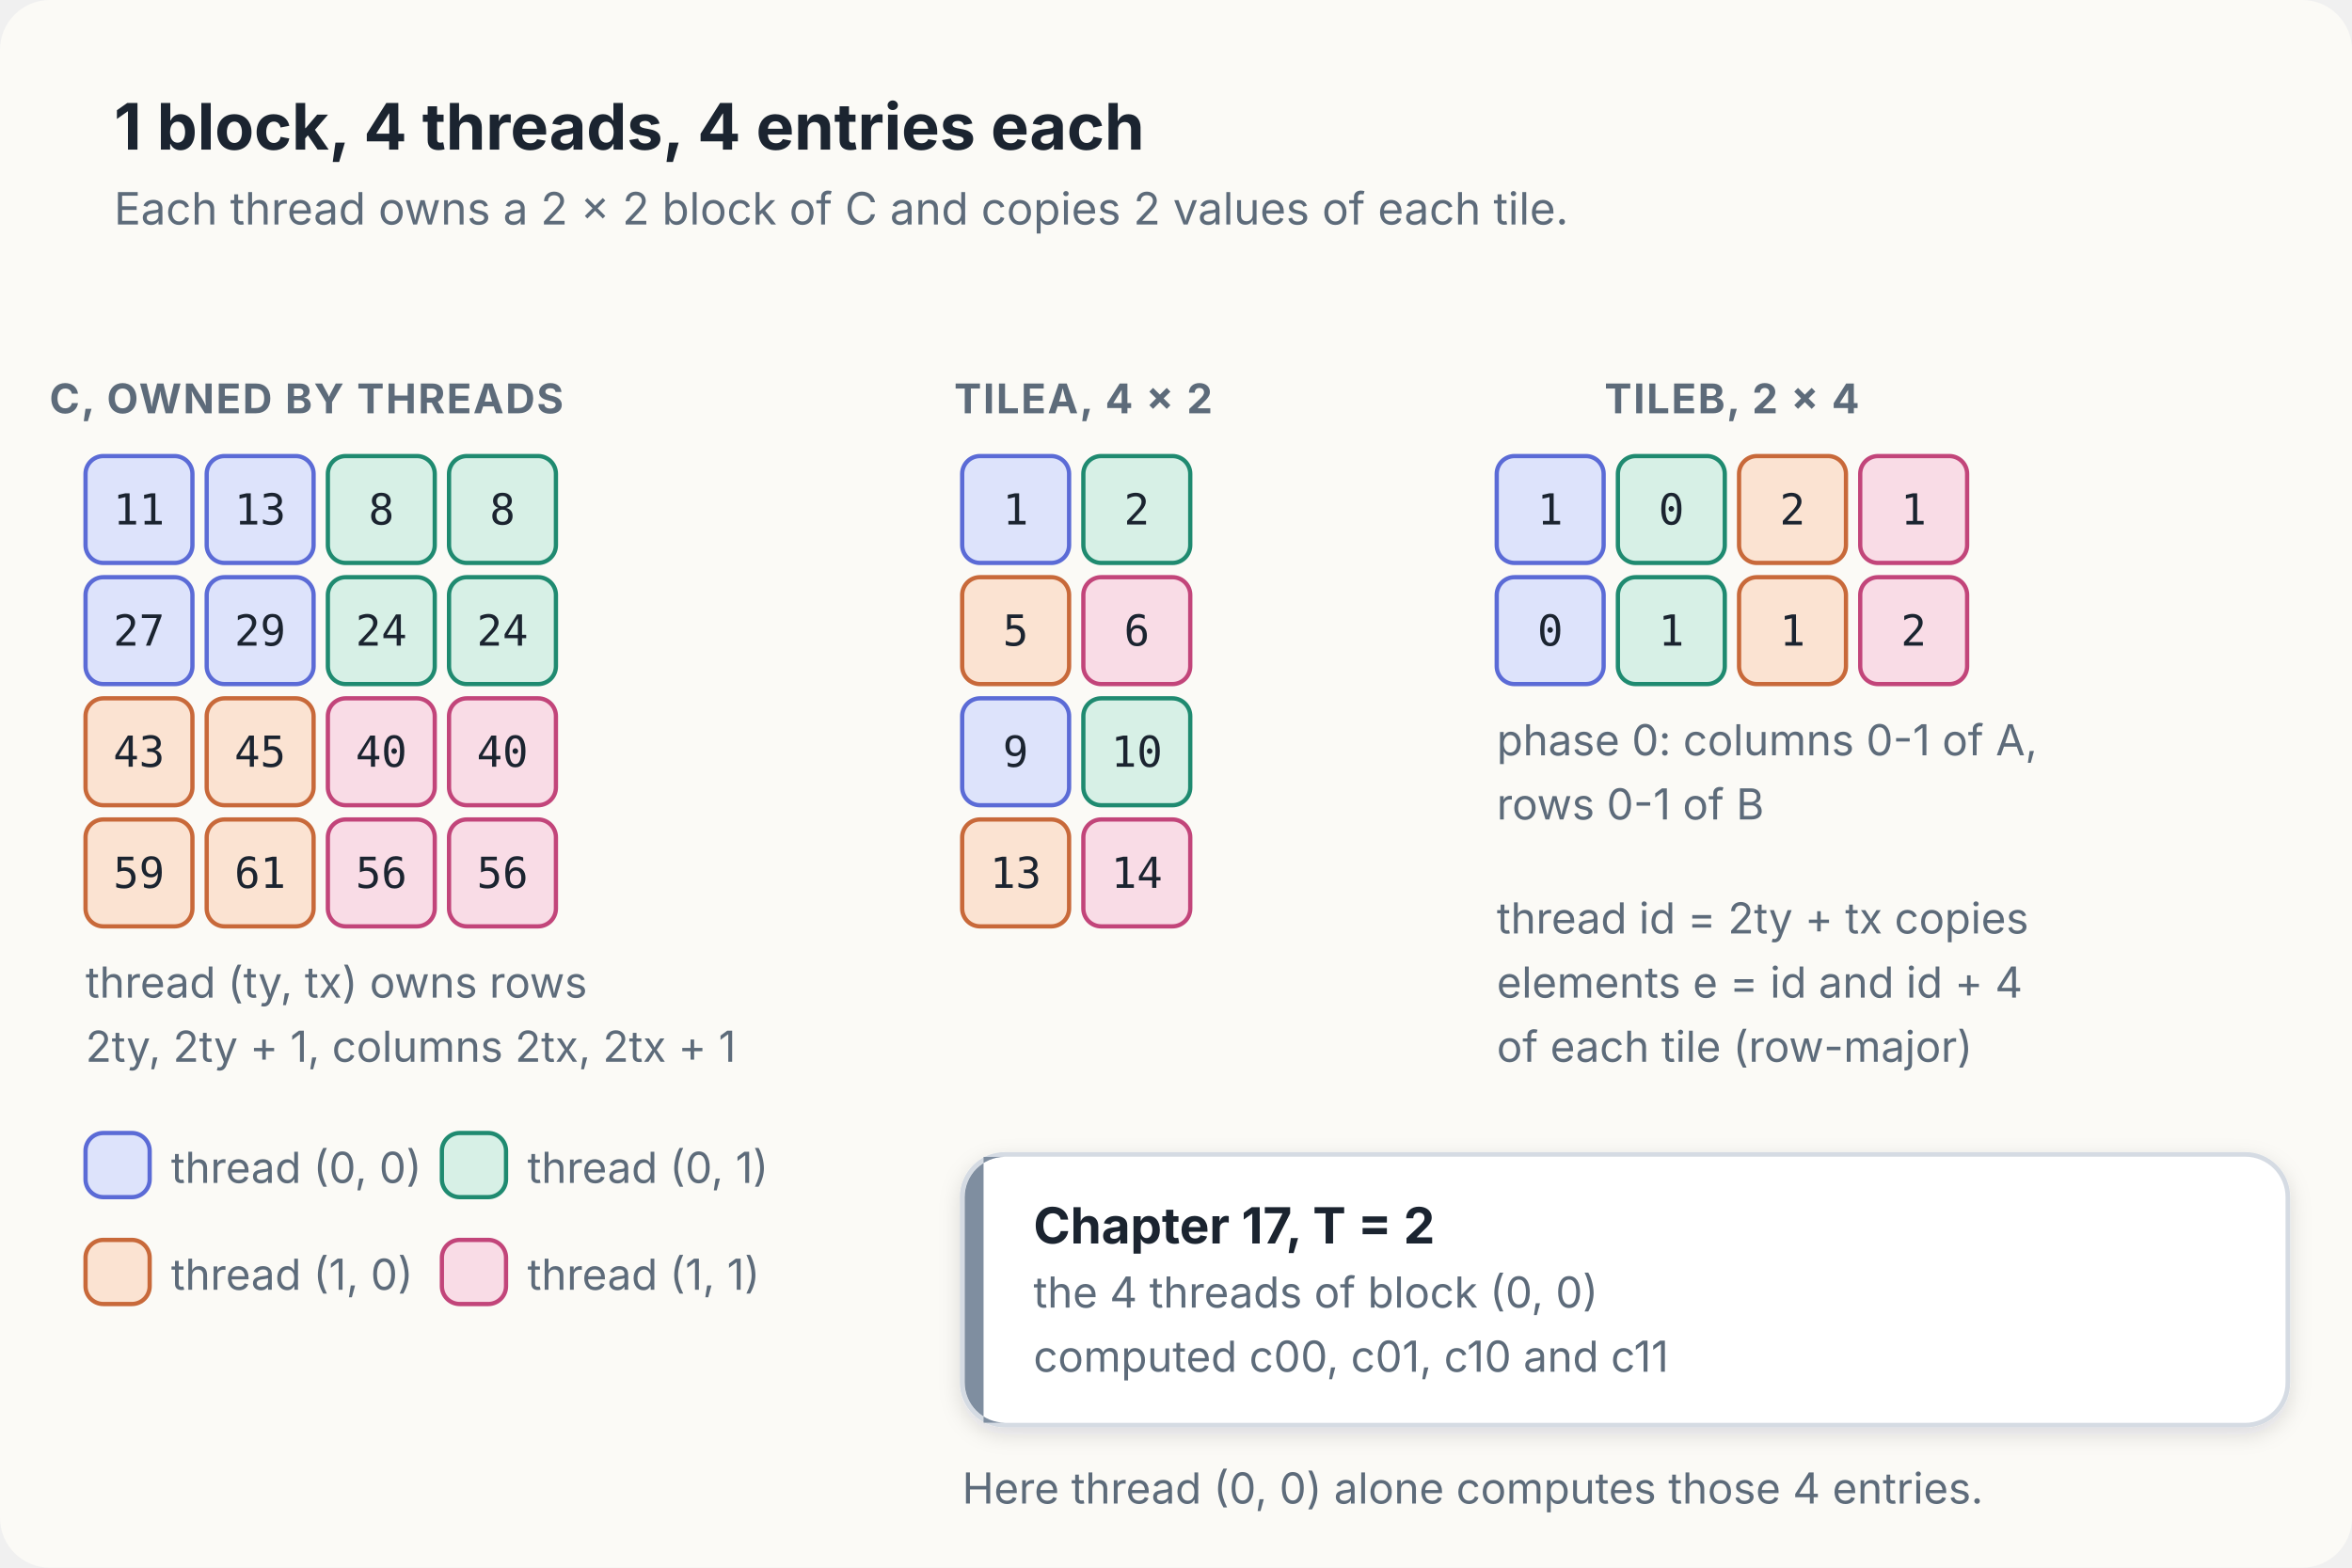
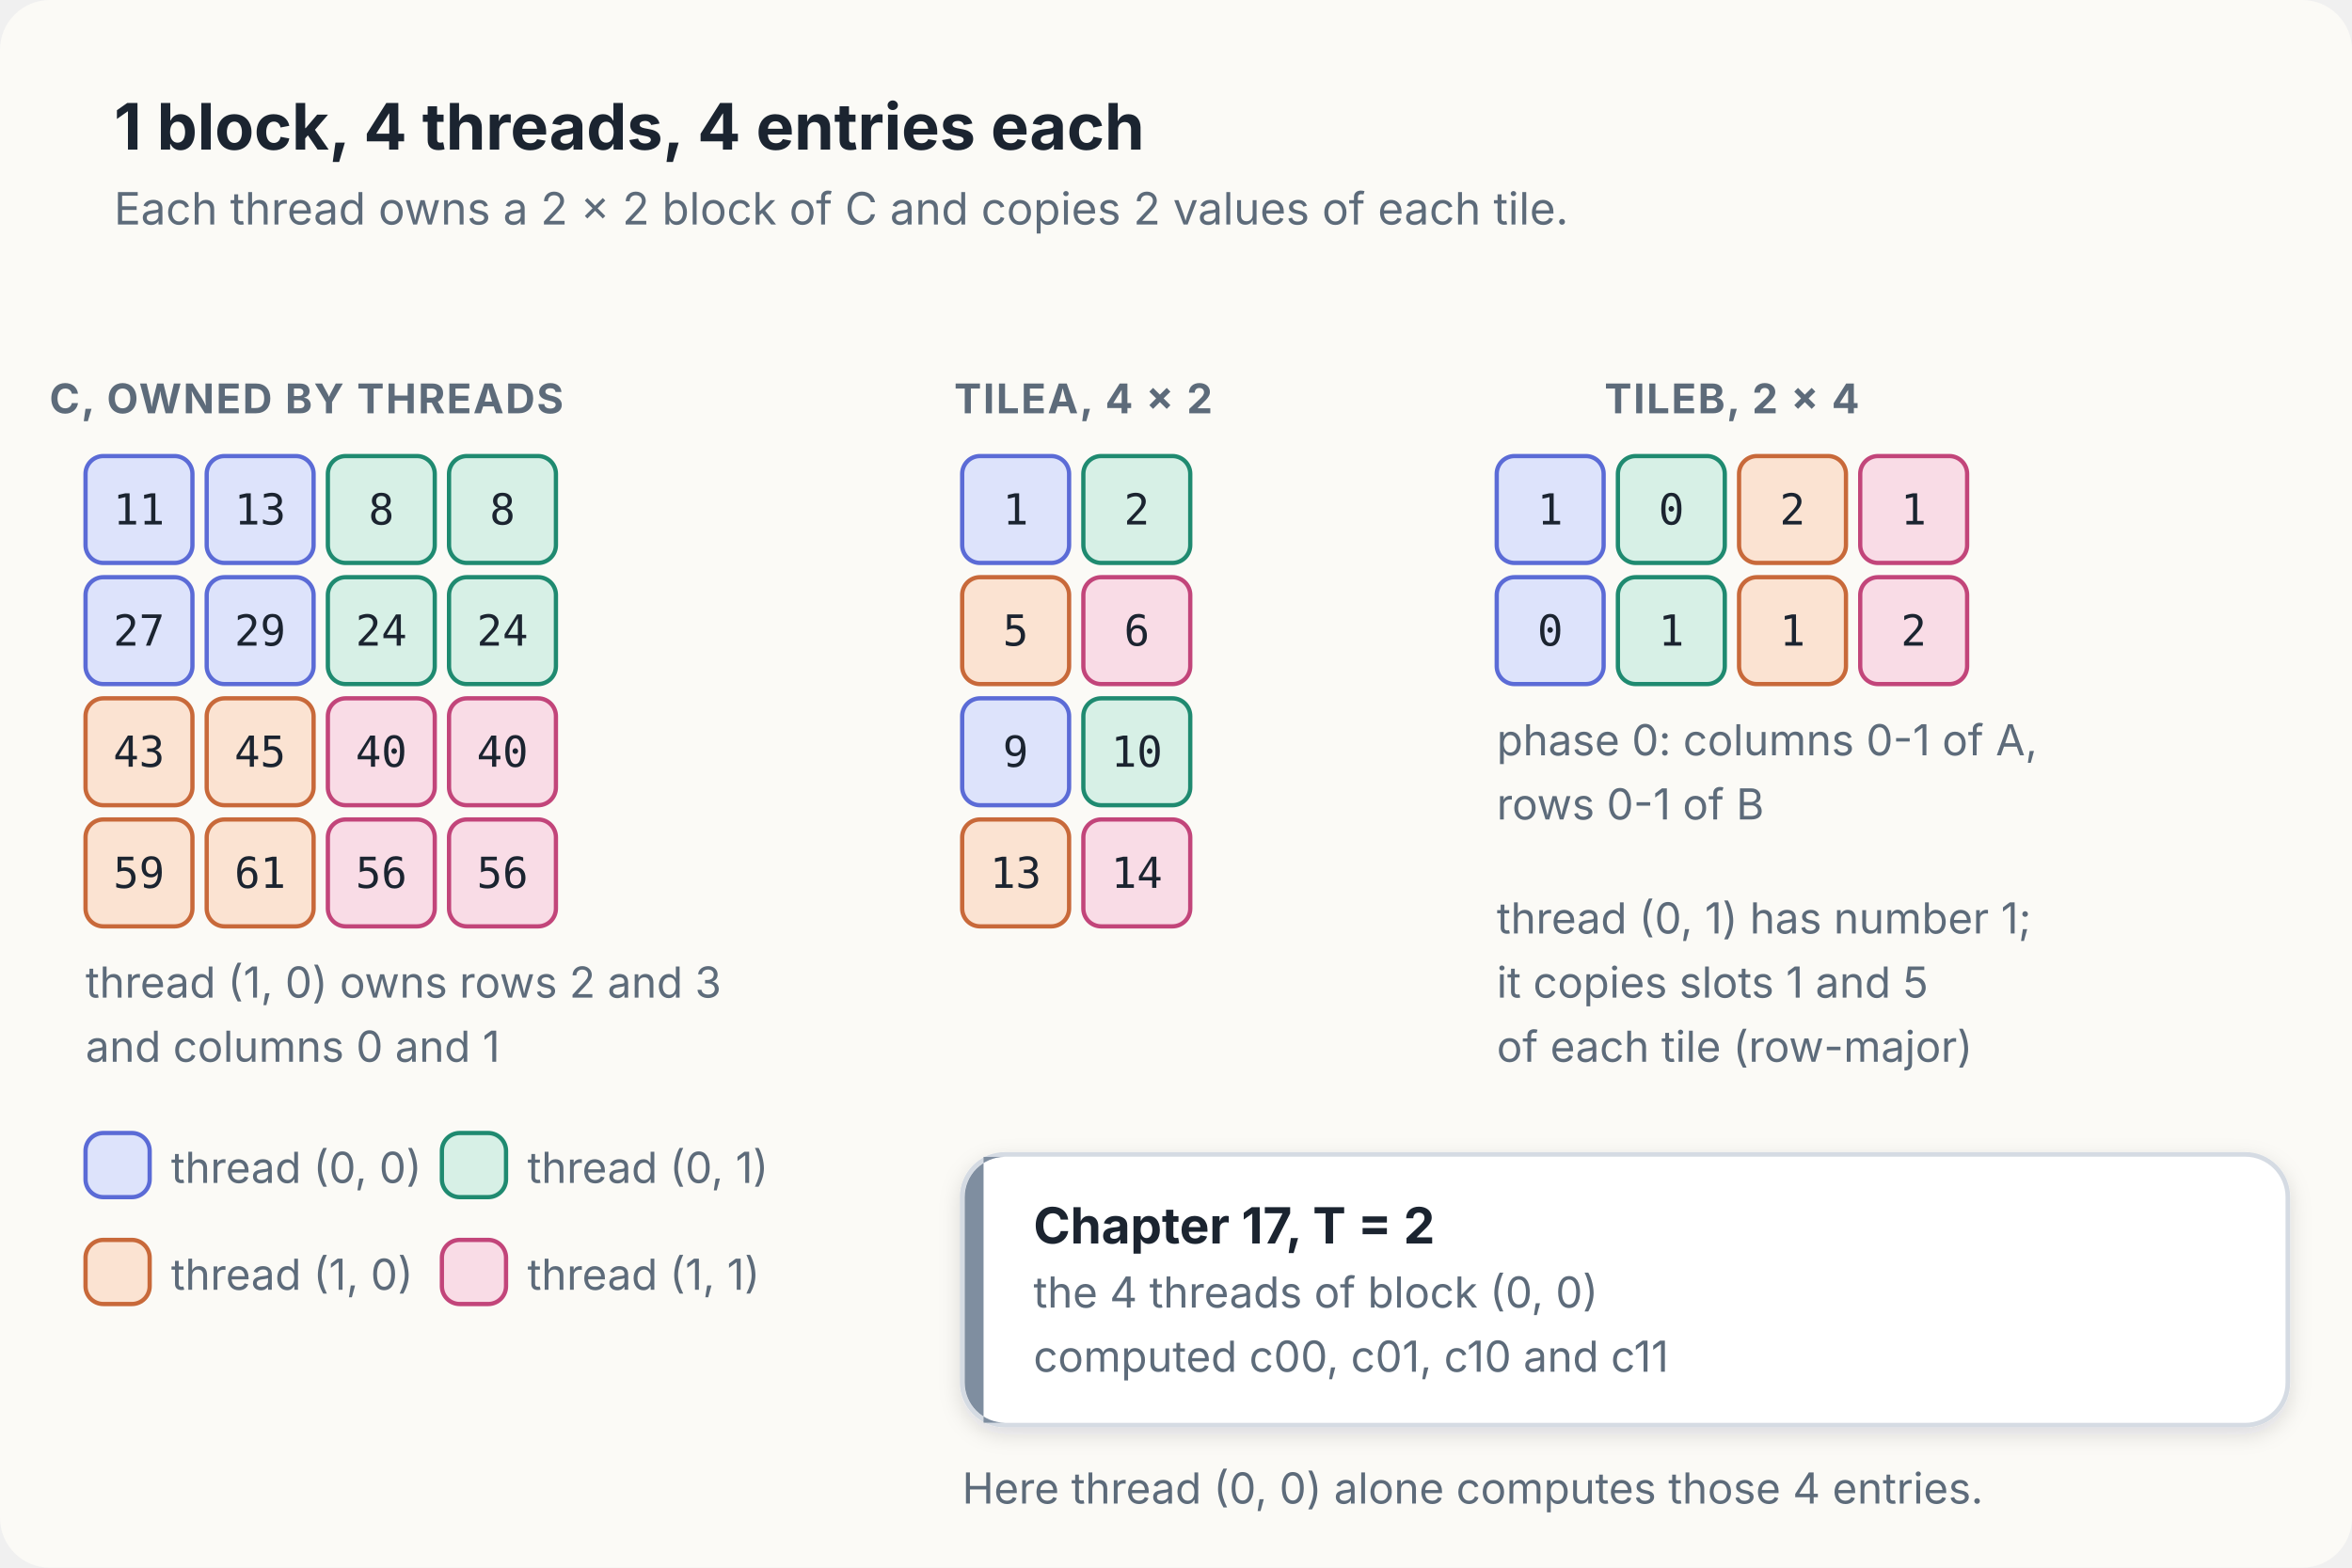
- <svg xmlns="http://www.w3.org/2000/svg" viewBox="0 0 660 440" width="660" height="440" role="img" aria-label="Left: C of the example, 11 13 8 8 / 27 29 24 24 / 43 45 40 40 / 59 61 56 56, colored in 4 blocks of 2 by 2, 1 color per thread of the single block of 2 by 2 threads: thread (ty, tx) owns rows 2ty and 2ty + 1 and columns 2tx and 2tx + 1. Right: the tiles of phase 0, tileA of 4 by 2 = columns 0 and 1 of A, 1 2 / 5 6 / 9 10 / 13 14, and tileB of 2 by 4 = rows 0 and 1 of B, 1 0 2 1 / 0 1 1 2, colored by the thread that copies each value: thread id = 2ty + tx copies elements id and id + 4 of each tile in row-major order. A card recalls that in Chapter 17 with T = 2 the 4 threads of block (0, 0) computed c00, c01, c10 and c11; here thread (0, 0) alone computes them.">
+ <svg xmlns="http://www.w3.org/2000/svg" viewBox="0 0 660 440" width="660" height="440" role="img" aria-label="Left: C of the example, 11 13 8 8 / 27 29 24 24 / 43 45 40 40 / 59 61 56 56, colored in 4 blocks of 2 by 2, 1 color per thread of the single block of 2 by 2 threads: thread (1, 0), for example, owns rows 2 and 3 and columns 0 and 1. Right: the tiles of phase 0, tileA of 4 by 2 = columns 0 and 1 of A, 1 2 / 5 6 / 9 10 / 13 14, and tileB of 2 by 4 = rows 0 and 1 of B, 1 0 2 1 / 0 1 1 2, colored by the thread that copies each value: thread (0, 1), whose number is 1, copies slots 1 and 5 of each tile in row-major order. A card recalls that in Chapter 17 with T = 2 the 4 threads of block (0, 0) computed c00, c01, c10 and c11; here thread (0, 0) alone computes them.">
  <style>
    text { font-family: Inter, "Segoe UI", "Helvetica Neue", Helvetica, Arial, sans-serif; fill: #1B2430; }
    .title { font-size: 18px; font-weight: 650; }
    .lede { font-size: 12.5px; fill: #5D6B7A; }
    .name { font-size: 14px; font-weight: 650; }
    .sub { font-size: 12px; fill: #5D6B7A; }
    .note { font-size: 12px; fill: #5D6B7A; }
    .tab { font-size: 11.5px; font-weight: 650; letter-spacing: 0.04em; fill: #5D6B7A; }
    .mono { font-family: "JetBrains Mono", "SF Mono", Menlo, Consolas, monospace; font-size: 12px; }
    .dim { fill: #8794A3; }
    .strong { font-weight: 700; }
    .trap { fill: #CF4526; font-weight: 700; }
    .pill { font-size: 11px; font-weight: 600; }
    .wire { fill: none; stroke: #3F5873; stroke-width: 1.8; stroke-linecap: round; stroke-linejoin: round; }
    .wire.danger { stroke: #CF4526; stroke-dasharray: 6 5; }
    .wire.idle { stroke: #7F8EA0; stroke-dasharray: 2 5; }
  </style>
  <defs>
    <filter id="lift" x="-10%" y="-10%" width="120%" height="135%">
      <feDropShadow dx="0" dy="2" stdDeviation="3" flood-color="#1B2430" flood-opacity="0.13" />
    </filter>
    <linearGradient id="thor-body" x1="0" y1="0" x2="0" y2="1">
      <stop offset="0" stop-color="#C6CCD5" />
      <stop offset="1" stop-color="#979EA9" />
    </linearGradient>
    <linearGradient id="switch-body" x1="0" y1="0" x2="0" y2="1">
      <stop offset="0" stop-color="#3B4656" />
      <stop offset="1" stop-color="#232B37" />
    </linearGradient>
    <marker id="head" viewBox="0 0 10 10" refX="8.5" refY="5" markerUnits="userSpaceOnUse" markerWidth="11" markerHeight="11" orient="auto">
      <path d="M0.5,1 L9,5 L0.5,9 Z" fill="#3F5873" />
    </marker>
    <marker id="head-danger" viewBox="0 0 10 10" refX="8.5" refY="5" markerUnits="userSpaceOnUse" markerWidth="11" markerHeight="11" orient="auto">
      <path d="M0.5,1 L9,5 L0.5,9 Z" fill="#CF4526" />
    </marker>
    <marker id="head-idle" viewBox="0 0 10 10" refX="8.5" refY="5" markerUnits="userSpaceOnUse" markerWidth="11" markerHeight="11" orient="auto">
      <path d="M0.5,1 L9,5 L0.5,9 Z" fill="#7F8EA0" />
    </marker>
  </defs>
  <rect width="660" height="440" rx="14" fill="#FBFAF6" />
  <text x="32.0" y="42.0" class="title" text-anchor="start" xml:space="preserve">1 block, 4 threads, 4 entries each</text>
  <text x="32.0" y="63.0" class="lede" text-anchor="start" xml:space="preserve">Each thread owns a 2 × 2 block of C and copies 2 values of each tile.</text>
  <text x="86.0" y="116.0" class="tab" text-anchor="middle" style="fill:#5D6B7A" xml:space="preserve">C, OWNED BY THREADS</text>
  <rect x="24.0" y="128.0" width="30.0" height="30.0" rx="5" fill="#DDE3FB" stroke="#5B6BD6" stroke-width="1.2" />
  <text x="39.0" y="147.2" class="mono" text-anchor="middle" style="fill:#1B2430" xml:space="preserve">11</text>
  <rect x="58.0" y="128.0" width="30.0" height="30.0" rx="5" fill="#DDE3FB" stroke="#5B6BD6" stroke-width="1.2" />
  <text x="73.0" y="147.2" class="mono" text-anchor="middle" style="fill:#1B2430" xml:space="preserve">13</text>
  <rect x="92.0" y="128.0" width="30.0" height="30.0" rx="5" fill="#D7F0E6" stroke="#1F8A70" stroke-width="1.2" />
  <text x="107.0" y="147.2" class="mono" text-anchor="middle" style="fill:#1B2430" xml:space="preserve">8</text>
  <rect x="126.0" y="128.0" width="30.0" height="30.0" rx="5" fill="#D7F0E6" stroke="#1F8A70" stroke-width="1.2" />
  <text x="141.0" y="147.2" class="mono" text-anchor="middle" style="fill:#1B2430" xml:space="preserve">8</text>
  <rect x="24.0" y="162.0" width="30.0" height="30.0" rx="5" fill="#DDE3FB" stroke="#5B6BD6" stroke-width="1.2" />
  <text x="39.0" y="181.2" class="mono" text-anchor="middle" style="fill:#1B2430" xml:space="preserve">27</text>
  <rect x="58.0" y="162.0" width="30.0" height="30.0" rx="5" fill="#DDE3FB" stroke="#5B6BD6" stroke-width="1.2" />
  <text x="73.0" y="181.2" class="mono" text-anchor="middle" style="fill:#1B2430" xml:space="preserve">29</text>
  <rect x="92.0" y="162.0" width="30.0" height="30.0" rx="5" fill="#D7F0E6" stroke="#1F8A70" stroke-width="1.2" />
  <text x="107.0" y="181.2" class="mono" text-anchor="middle" style="fill:#1B2430" xml:space="preserve">24</text>
  <rect x="126.0" y="162.0" width="30.0" height="30.0" rx="5" fill="#D7F0E6" stroke="#1F8A70" stroke-width="1.2" />
  <text x="141.0" y="181.2" class="mono" text-anchor="middle" style="fill:#1B2430" xml:space="preserve">24</text>
  <rect x="24.0" y="196.0" width="30.0" height="30.0" rx="5" fill="#FBE3D2" stroke="#C8693A" stroke-width="1.2" />
  <text x="39.0" y="215.2" class="mono" text-anchor="middle" style="fill:#1B2430" xml:space="preserve">43</text>
  <rect x="58.0" y="196.0" width="30.0" height="30.0" rx="5" fill="#FBE3D2" stroke="#C8693A" stroke-width="1.2" />
  <text x="73.0" y="215.2" class="mono" text-anchor="middle" style="fill:#1B2430" xml:space="preserve">45</text>
  <rect x="92.0" y="196.0" width="30.0" height="30.0" rx="5" fill="#F9DCE6" stroke="#C2457A" stroke-width="1.2" />
  <text x="107.0" y="215.2" class="mono" text-anchor="middle" style="fill:#1B2430" xml:space="preserve">40</text>
  <rect x="126.0" y="196.0" width="30.0" height="30.0" rx="5" fill="#F9DCE6" stroke="#C2457A" stroke-width="1.2" />
  <text x="141.0" y="215.2" class="mono" text-anchor="middle" style="fill:#1B2430" xml:space="preserve">40</text>
  <rect x="24.0" y="230.0" width="30.0" height="30.0" rx="5" fill="#FBE3D2" stroke="#C8693A" stroke-width="1.2" />
  <text x="39.0" y="249.2" class="mono" text-anchor="middle" style="fill:#1B2430" xml:space="preserve">59</text>
  <rect x="58.0" y="230.0" width="30.0" height="30.0" rx="5" fill="#FBE3D2" stroke="#C8693A" stroke-width="1.2" />
  <text x="73.0" y="249.2" class="mono" text-anchor="middle" style="fill:#1B2430" xml:space="preserve">61</text>
  <rect x="92.0" y="230.0" width="30.0" height="30.0" rx="5" fill="#F9DCE6" stroke="#C2457A" stroke-width="1.2" />
  <text x="107.0" y="249.2" class="mono" text-anchor="middle" style="fill:#1B2430" xml:space="preserve">56</text>
  <rect x="126.0" y="230.0" width="30.0" height="30.0" rx="5" fill="#F9DCE6" stroke="#C2457A" stroke-width="1.2" />
  <text x="141.0" y="249.2" class="mono" text-anchor="middle" style="fill:#1B2430" xml:space="preserve">56</text>
-   <text x="24.0" y="280.0" class="note" text-anchor="start" xml:space="preserve">thread (ty, tx) owns rows</text>
-   <text x="24.0" y="298.0" class="note" text-anchor="start" xml:space="preserve">2ty, 2ty + 1, columns 2tx, 2tx + 1</text>
+   <text x="24.0" y="280.0" class="note" text-anchor="start" xml:space="preserve">thread (1, 0) owns rows 2 and 3</text>
+   <text x="24.0" y="298.0" class="note" text-anchor="start" xml:space="preserve">and columns 0 and 1</text>
  <rect x="24.0" y="318.0" width="18.0" height="18.0" rx="5" fill="#DDE3FB" stroke="#5B6BD6" stroke-width="1.2" />
  <text x="48.0" y="332.0" class="note" text-anchor="start" xml:space="preserve">thread (0, 0)</text>
  <rect x="124.0" y="318.0" width="18.0" height="18.0" rx="5" fill="#D7F0E6" stroke="#1F8A70" stroke-width="1.2" />
  <text x="148.0" y="332.0" class="note" text-anchor="start" xml:space="preserve">thread (0, 1)</text>
  <rect x="24.0" y="348.0" width="18.0" height="18.0" rx="5" fill="#FBE3D2" stroke="#C8693A" stroke-width="1.2" />
  <text x="48.0" y="362.0" class="note" text-anchor="start" xml:space="preserve">thread (1, 0)</text>
  <rect x="124.0" y="348.0" width="18.0" height="18.0" rx="5" fill="#F9DCE6" stroke="#C2457A" stroke-width="1.2" />
  <text x="148.0" y="362.0" class="note" text-anchor="start" xml:space="preserve">thread (1, 1)</text>
  <text x="304.0" y="116.0" class="tab" text-anchor="middle" style="fill:#5D6B7A" xml:space="preserve">TILEA, 4 × 2</text>
  <rect x="270.0" y="128.0" width="30.0" height="30.0" rx="5" fill="#DDE3FB" stroke="#5B6BD6" stroke-width="1.2" />
  <text x="285.0" y="147.2" class="mono" text-anchor="middle" style="fill:#1B2430" xml:space="preserve">1</text>
  <rect x="304.0" y="128.0" width="30.0" height="30.0" rx="5" fill="#D7F0E6" stroke="#1F8A70" stroke-width="1.2" />
  <text x="319.0" y="147.2" class="mono" text-anchor="middle" style="fill:#1B2430" xml:space="preserve">2</text>
  <rect x="270.0" y="162.0" width="30.0" height="30.0" rx="5" fill="#FBE3D2" stroke="#C8693A" stroke-width="1.2" />
  <text x="285.0" y="181.2" class="mono" text-anchor="middle" style="fill:#1B2430" xml:space="preserve">5</text>
  <rect x="304.0" y="162.0" width="30.0" height="30.0" rx="5" fill="#F9DCE6" stroke="#C2457A" stroke-width="1.2" />
  <text x="319.0" y="181.2" class="mono" text-anchor="middle" style="fill:#1B2430" xml:space="preserve">6</text>
  <rect x="270.0" y="196.0" width="30.0" height="30.0" rx="5" fill="#DDE3FB" stroke="#5B6BD6" stroke-width="1.2" />
  <text x="285.0" y="215.2" class="mono" text-anchor="middle" style="fill:#1B2430" xml:space="preserve">9</text>
  <rect x="304.0" y="196.0" width="30.0" height="30.0" rx="5" fill="#D7F0E6" stroke="#1F8A70" stroke-width="1.2" />
  <text x="319.0" y="215.2" class="mono" text-anchor="middle" style="fill:#1B2430" xml:space="preserve">10</text>
  <rect x="270.0" y="230.0" width="30.0" height="30.0" rx="5" fill="#FBE3D2" stroke="#C8693A" stroke-width="1.2" />
  <text x="285.0" y="249.2" class="mono" text-anchor="middle" style="fill:#1B2430" xml:space="preserve">13</text>
  <rect x="304.0" y="230.0" width="30.0" height="30.0" rx="5" fill="#F9DCE6" stroke="#C2457A" stroke-width="1.2" />
  <text x="319.0" y="249.2" class="mono" text-anchor="middle" style="fill:#1B2430" xml:space="preserve">14</text>
  <text x="486.0" y="116.0" class="tab" text-anchor="middle" style="fill:#5D6B7A" xml:space="preserve">TILEB, 2 × 4</text>
  <rect x="420.0" y="128.0" width="30.0" height="30.0" rx="5" fill="#DDE3FB" stroke="#5B6BD6" stroke-width="1.2" />
  <text x="435.0" y="147.2" class="mono" text-anchor="middle" style="fill:#1B2430" xml:space="preserve">1</text>
  <rect x="454.0" y="128.0" width="30.0" height="30.0" rx="5" fill="#D7F0E6" stroke="#1F8A70" stroke-width="1.2" />
  <text x="469.0" y="147.2" class="mono" text-anchor="middle" style="fill:#1B2430" xml:space="preserve">0</text>
  <rect x="488.0" y="128.0" width="30.0" height="30.0" rx="5" fill="#FBE3D2" stroke="#C8693A" stroke-width="1.2" />
  <text x="503.0" y="147.2" class="mono" text-anchor="middle" style="fill:#1B2430" xml:space="preserve">2</text>
  <rect x="522.0" y="128.0" width="30.0" height="30.0" rx="5" fill="#F9DCE6" stroke="#C2457A" stroke-width="1.2" />
  <text x="537.0" y="147.2" class="mono" text-anchor="middle" style="fill:#1B2430" xml:space="preserve">1</text>
  <rect x="420.0" y="162.0" width="30.0" height="30.0" rx="5" fill="#DDE3FB" stroke="#5B6BD6" stroke-width="1.2" />
  <text x="435.0" y="181.2" class="mono" text-anchor="middle" style="fill:#1B2430" xml:space="preserve">0</text>
  <rect x="454.0" y="162.0" width="30.0" height="30.0" rx="5" fill="#D7F0E6" stroke="#1F8A70" stroke-width="1.2" />
  <text x="469.0" y="181.2" class="mono" text-anchor="middle" style="fill:#1B2430" xml:space="preserve">1</text>
  <rect x="488.0" y="162.0" width="30.0" height="30.0" rx="5" fill="#FBE3D2" stroke="#C8693A" stroke-width="1.2" />
  <text x="503.0" y="181.2" class="mono" text-anchor="middle" style="fill:#1B2430" xml:space="preserve">1</text>
  <rect x="522.0" y="162.0" width="30.0" height="30.0" rx="5" fill="#F9DCE6" stroke="#C2457A" stroke-width="1.2" />
  <text x="537.0" y="181.2" class="mono" text-anchor="middle" style="fill:#1B2430" xml:space="preserve">2</text>
  <text x="420.0" y="212.0" class="note" text-anchor="start" xml:space="preserve">phase 0: columns 0-1 of A,</text>
  <text x="420.0" y="230.0" class="note" text-anchor="start" xml:space="preserve">rows 0-1 of B</text>
-   <text x="420.0" y="262.0" class="note" text-anchor="start" xml:space="preserve">thread id = 2ty + tx copies</text>
-   <text x="420.0" y="280.0" class="note" text-anchor="start" xml:space="preserve">elements e = id and id + 4</text>
+   <text x="420.0" y="262.0" class="note" text-anchor="start" xml:space="preserve">thread (0, 1) has number 1;</text>
+   <text x="420.0" y="280.0" class="note" text-anchor="start" xml:space="preserve">it copies slots 1 and 5</text>
  <text x="420.0" y="298.0" class="note" text-anchor="start" xml:space="preserve">of each tile (row-major)</text>
  <rect x="270" y="324" width="372" height="76" rx="12" fill="#FFFFFF" stroke="#D5DBE3" stroke-width="1.3" filter="url(#lift)" />
  <path d="M282,324.7 H276 V399.3 H282 A11.3,11.3 0 0 1 270.7,388 V336 A11.3,11.3 0 0 1 282,324.7 Z" fill="#7F8EA0" />
  <text x="290.0" y="349.0" class="name" text-anchor="start" xml:space="preserve">Chapter 17, T = 2</text>
  <text x="290.0" y="367.0" class="sub" text-anchor="start" xml:space="preserve">the 4 threads of block (0, 0)</text>
  <text x="290.0" y="385.0" class="sub" text-anchor="start" xml:space="preserve">computed c00, c01, c10 and c11</text>
  <text x="270.0" y="422.0" class="note" text-anchor="start" xml:space="preserve">Here thread (0, 0) alone computes those 4 entries.</text>
</svg>
